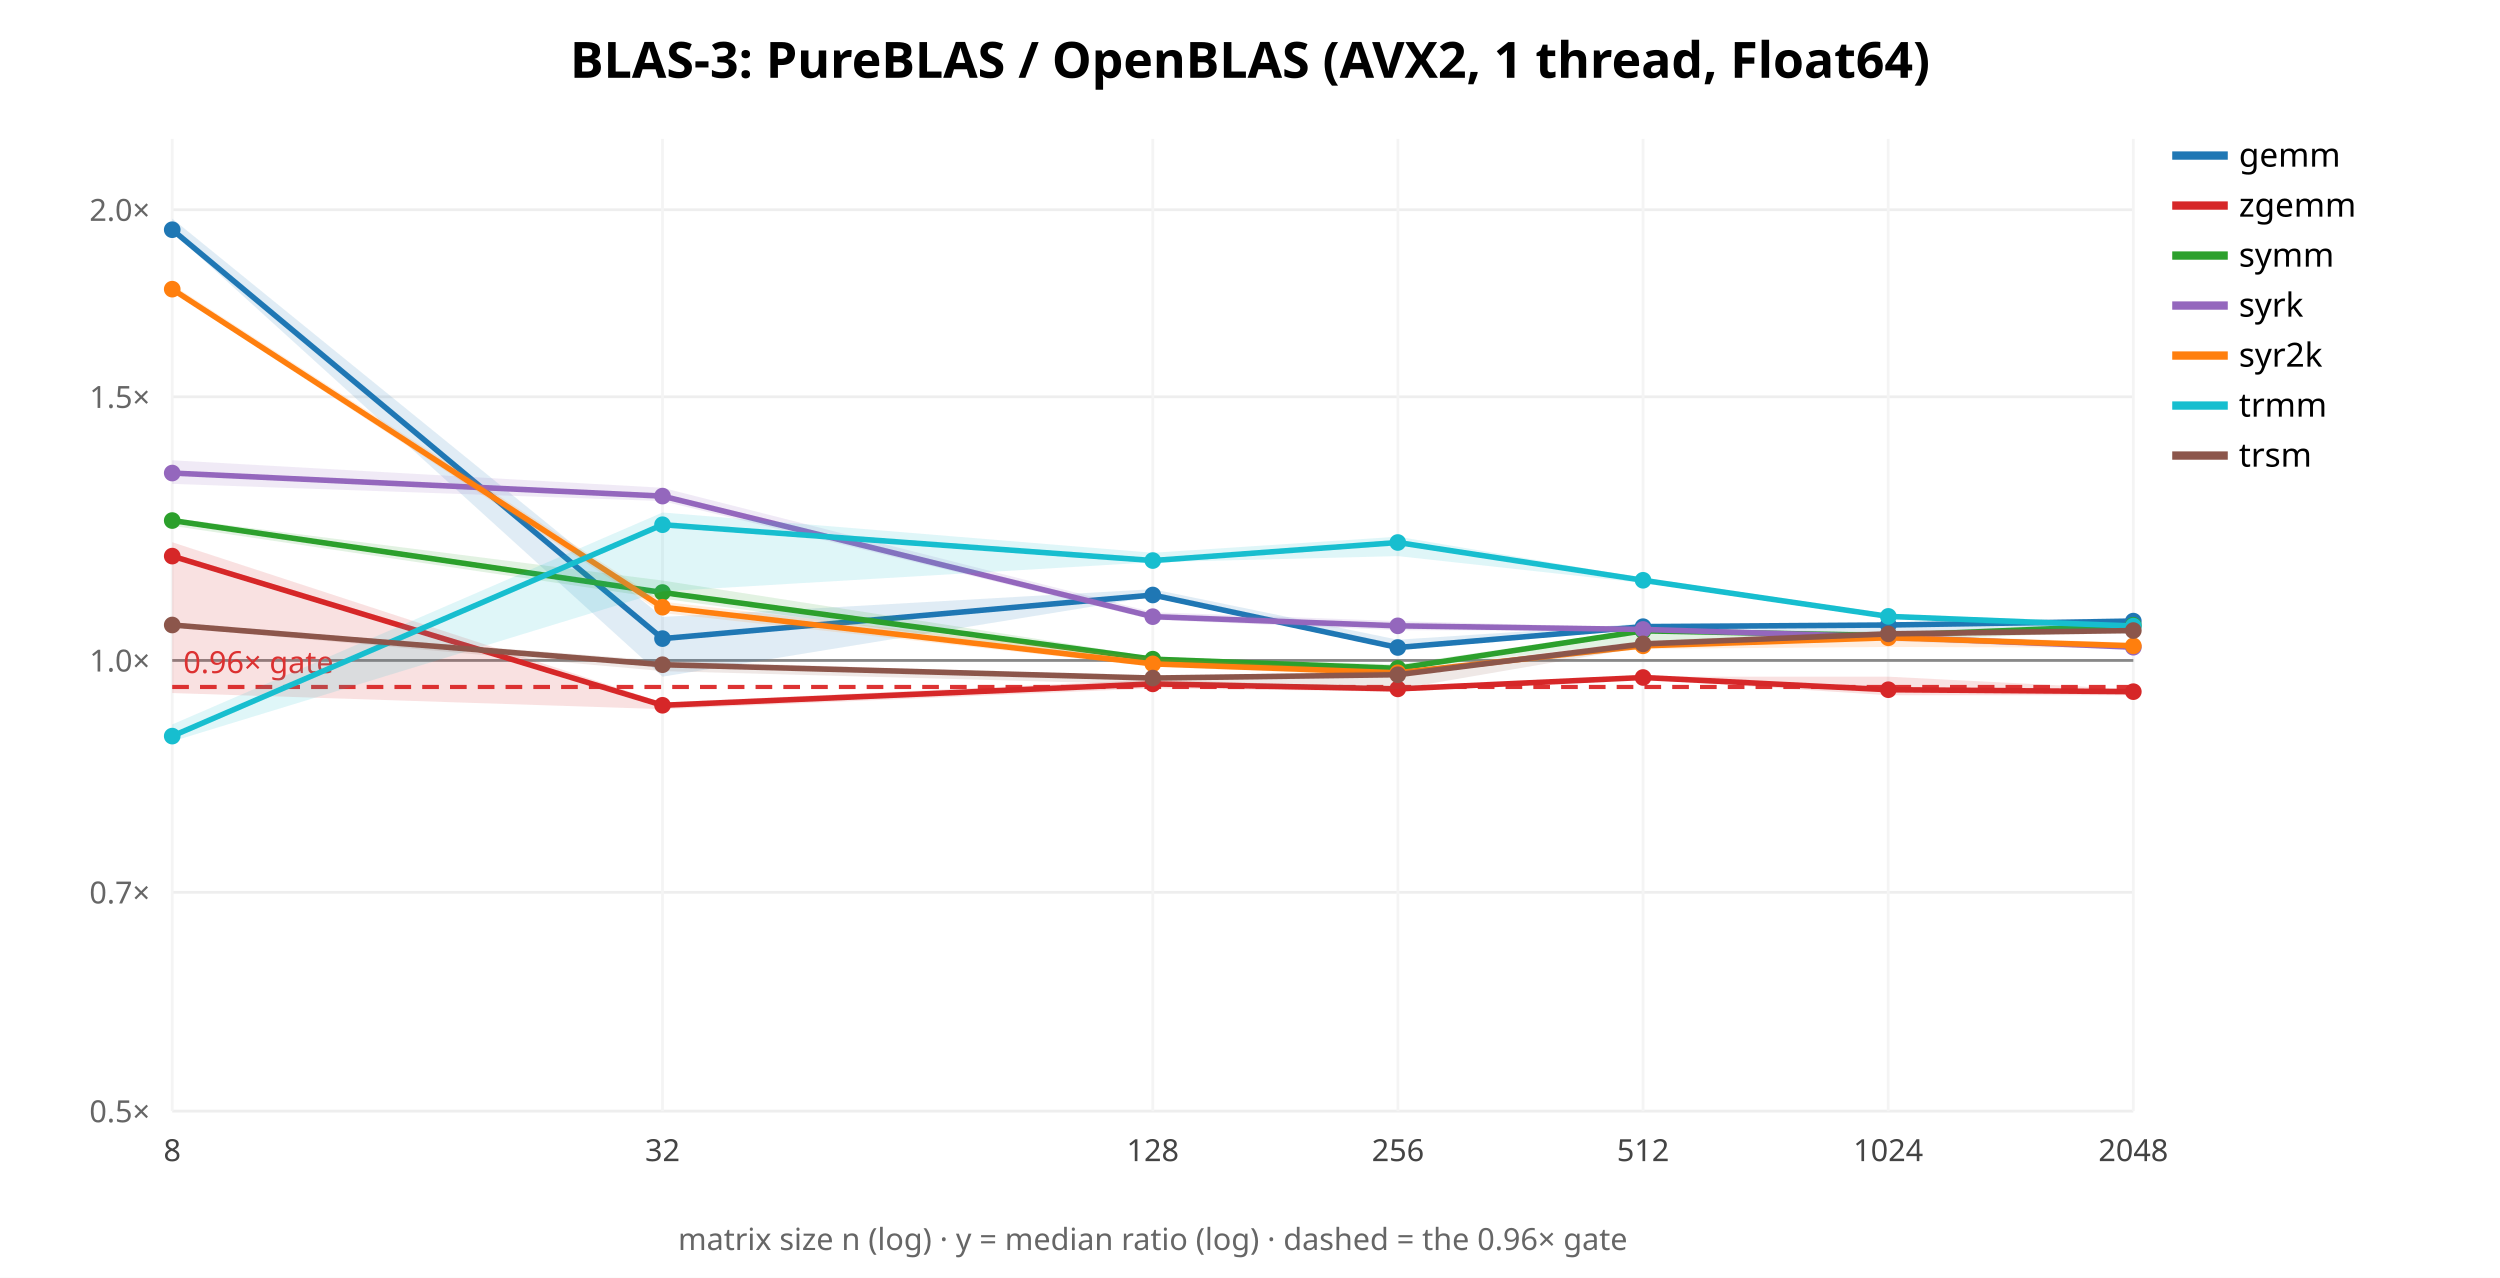
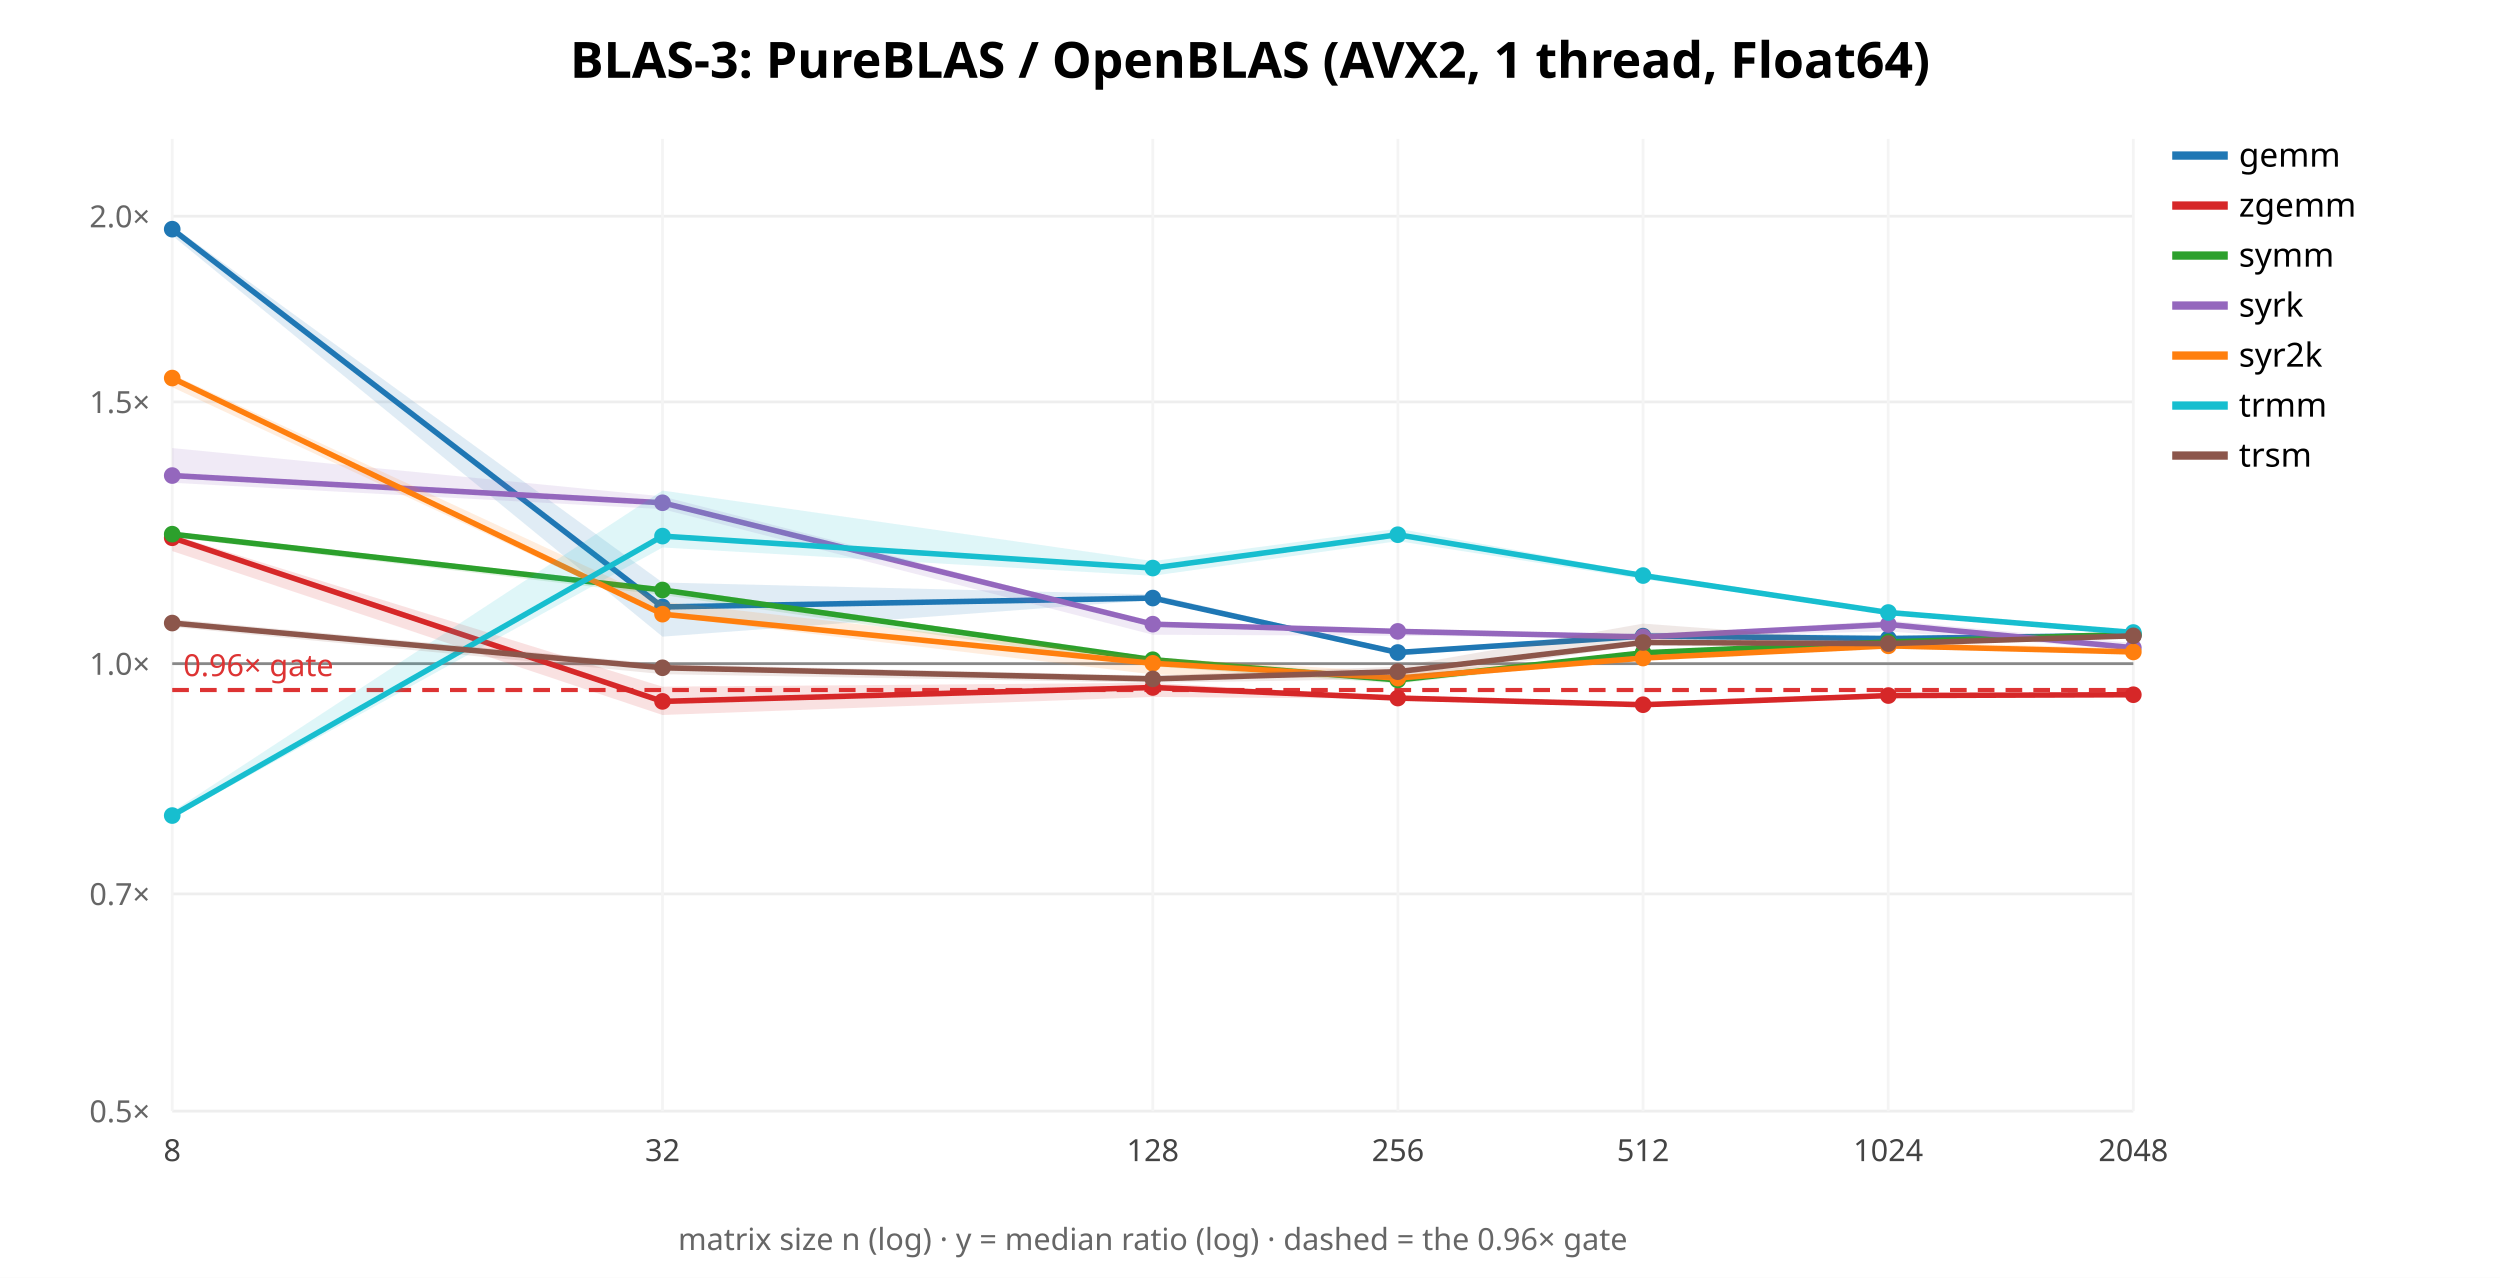
<svg xmlns="http://www.w3.org/2000/svg" width="900" height="460" font-family="sans-serif">
  <rect width="900" height="460" fill="white" />
  <text x="450.0" y="28" text-anchor="middle" font-size="18" font-weight="bold">BLAS-3: PureBLAS / OpenBLAS (AVX2, 1 thread, Float64)</text>
  <line x1="62" y1="400.0" x2="768" y2="400.0" stroke="#eee" />
  <text x="54" y="404.0" text-anchor="end" font-size="11" fill="#666">0.5×</text>
-   <line x1="62" y1="321.242" x2="768" y2="321.242" stroke="#eee" />
-   <text x="54" y="325.242" text-anchor="end" font-size="11" fill="#666">0.7×</text>
-   <line x1="62" y1="237.755" x2="768" y2="237.755" stroke="#eee" />
-   <text x="54" y="241.755" text-anchor="end" font-size="11" fill="#666">1.0×</text>
-   <line x1="62" y1="142.848" x2="768" y2="142.848" stroke="#eee" />
-   <text x="54" y="146.848" text-anchor="end" font-size="11" fill="#666">1.5×</text>
-   <line x1="62" y1="75.511" x2="768" y2="75.511" stroke="#eee" />
-   <text x="54" y="79.511" text-anchor="end" font-size="11" fill="#666">2.0×</text>
+   <line x1="62" y1="321.807" x2="768" y2="321.807" stroke="#eee" />
+   <text x="54" y="325.807" text-anchor="end" font-size="11" fill="#666">0.7×</text>
+   <line x1="62" y1="238.919" x2="768" y2="238.919" stroke="#eee" />
+   <text x="54" y="242.919" text-anchor="end" font-size="11" fill="#666">1.0×</text>
+   <line x1="62" y1="144.693" x2="768" y2="144.693" stroke="#eee" />
+   <text x="54" y="148.693" text-anchor="end" font-size="11" fill="#666">1.5×</text>
+   <line x1="62" y1="77.839" x2="768" y2="77.839" stroke="#eee" />
+   <text x="54" y="81.839" text-anchor="end" font-size="11" fill="#666">2.0×</text>
  <line x1="62.0" y1="50" x2="62.0" y2="400" stroke="#f4f4f4" />
  <text x="62.0" y="418" text-anchor="middle" font-size="11" fill="#444">8</text>
  <line x1="238.5" y1="50" x2="238.5" y2="400" stroke="#f4f4f4" />
  <text x="238.5" y="418" text-anchor="middle" font-size="11" fill="#444">32</text>
  <line x1="415.0" y1="50" x2="415.0" y2="400" stroke="#f4f4f4" />
  <text x="415.0" y="418" text-anchor="middle" font-size="11" fill="#444">128</text>
  <line x1="503.25" y1="50" x2="503.25" y2="400" stroke="#f4f4f4" />
  <text x="503.25" y="418" text-anchor="middle" font-size="11" fill="#444">256</text>
  <line x1="591.5" y1="50" x2="591.5" y2="400" stroke="#f4f4f4" />
  <text x="591.5" y="418" text-anchor="middle" font-size="11" fill="#444">512</text>
  <line x1="679.75" y1="50" x2="679.75" y2="400" stroke="#f4f4f4" />
  <text x="679.75" y="418" text-anchor="middle" font-size="11" fill="#444">1024</text>
  <line x1="768.0" y1="50" x2="768.0" y2="400" stroke="#f4f4f4" />
  <text x="768.0" y="418" text-anchor="middle" font-size="11" fill="#444">2048</text>
-   <line x1="62" y1="237.755" x2="768" y2="237.755" stroke="#888" />
-   <line x1="62" y1="247.31" x2="768" y2="247.31" stroke="#d33" stroke-width="1.5" stroke-dasharray="6 4" />
-   <text x="66" y="242.31" font-size="11" fill="#d33">0.96× gate</text>
-   <polygon points="62.0,78.7 238.5,222.1 415.0,212.1 503.2,230.3 591.5,224.5 679.8,224.6 768.0,222.5 768.0,226.5 679.8,228.4 591.5,226.6 503.2,233.8 415.0,214.8 238.5,243.6 62.0,83.4" fill="#1f77b4" opacity="0.14" stroke="none" />
-   <polyline points="62.0,82.7 238.5,229.9 415.0,214.2 503.2,233.1 591.5,225.6 679.8,225.0 768.0,223.6" fill="none" stroke="#1f77b4" stroke-width="2" />
-   <circle cx="62.0" cy="82.7" r="3" fill="#1f77b4" />
-   <circle cx="238.5" cy="229.9" r="3" fill="#1f77b4" />
-   <circle cx="415.0" cy="214.2" r="3" fill="#1f77b4" />
-   <circle cx="503.2" cy="233.1" r="3" fill="#1f77b4" />
-   <circle cx="591.5" cy="225.6" r="3" fill="#1f77b4" />
-   <circle cx="679.8" cy="225.0" r="3" fill="#1f77b4" />
-   <circle cx="768.0" cy="223.6" r="3" fill="#1f77b4" />
+   <line x1="62" y1="238.919" x2="768" y2="238.919" stroke="#888" />
+   <line x1="62" y1="248.406" x2="768" y2="248.406" stroke="#d33" stroke-width="1.5" stroke-dasharray="6 4" />
+   <text x="66" y="243.406" font-size="11" fill="#d33">0.96× gate</text>
+   <polygon points="62.0,81.3 238.5,209.7 415.0,214.0 503.2,234.1 591.5,227.7 679.8,228.7 768.0,228.2 768.0,229.4 679.8,230.3 591.5,229.7 503.2,236.0 415.0,216.0 238.5,229.2 62.0,84.8" fill="#1f77b4" opacity="0.14" stroke="none" />
+   <polyline points="62.0,82.5 238.5,218.5 415.0,215.3 503.2,234.9 591.5,229.0 679.8,229.9 768.0,228.7" fill="none" stroke="#1f77b4" stroke-width="2" />
+   <circle cx="62.0" cy="82.5" r="3" fill="#1f77b4" />
+   <circle cx="238.5" cy="218.5" r="3" fill="#1f77b4" />
+   <circle cx="415.0" cy="215.3" r="3" fill="#1f77b4" />
+   <circle cx="503.2" cy="234.9" r="3" fill="#1f77b4" />
+   <circle cx="591.5" cy="229.0" r="3" fill="#1f77b4" />
+   <circle cx="679.8" cy="229.9" r="3" fill="#1f77b4" />
+   <circle cx="768.0" cy="228.7" r="3" fill="#1f77b4" />
  <line x1="782" y1="56" x2="802" y2="56" stroke="#1f77b4" stroke-width="3" />
  <text x="806" y="60" font-size="12">gemm</text>
-   <polygon points="62.0,195.2 238.5,252.9 415.0,244.7 503.2,247.5 591.5,243.6 679.8,243.6 768.0,248.1 768.0,250.3 679.8,250.3 591.5,244.6 503.2,249.0 415.0,247.8 238.5,255.3 62.0,249.5" fill="#d62728" opacity="0.14" stroke="none" />
-   <polyline points="62.0,200.2 238.5,253.9 415.0,246.2 503.2,248.0 591.5,243.9 679.8,248.3 768.0,249.0" fill="none" stroke="#d62728" stroke-width="2" />
-   <circle cx="62.0" cy="200.2" r="3" fill="#d62728" />
-   <circle cx="238.5" cy="253.9" r="3" fill="#d62728" />
-   <circle cx="415.0" cy="246.2" r="3" fill="#d62728" />
-   <circle cx="503.2" cy="248.0" r="3" fill="#d62728" />
-   <circle cx="591.5" cy="243.9" r="3" fill="#d62728" />
-   <circle cx="679.8" cy="248.3" r="3" fill="#d62728" />
-   <circle cx="768.0" cy="249.0" r="3" fill="#d62728" />
+   <polygon points="62.0,192.5 238.5,247.2 415.0,245.8 503.2,251.0 591.5,253.1 679.8,250.0 768.0,249.2 768.0,251.0 679.8,251.0 591.5,254.2 503.2,251.6 415.0,250.9 238.5,257.4 62.0,198.4" fill="#d62728" opacity="0.14" stroke="none" />
+   <polyline points="62.0,193.6 238.5,252.5 415.0,247.5 503.2,251.3 591.5,253.7 679.8,250.4 768.0,250.1" fill="none" stroke="#d62728" stroke-width="2" />
+   <circle cx="62.0" cy="193.6" r="3" fill="#d62728" />
+   <circle cx="238.5" cy="252.5" r="3" fill="#d62728" />
+   <circle cx="415.0" cy="247.5" r="3" fill="#d62728" />
+   <circle cx="503.2" cy="251.3" r="3" fill="#d62728" />
+   <circle cx="591.5" cy="253.7" r="3" fill="#d62728" />
+   <circle cx="679.8" cy="250.4" r="3" fill="#d62728" />
+   <circle cx="768.0" cy="250.1" r="3" fill="#d62728" />
  <line x1="782" y1="74" x2="802" y2="74" stroke="#d62728" stroke-width="3" />
  <text x="806" y="78" font-size="12">zgemm</text>
-   <polygon points="62.0,186.5 238.5,209.0 415.0,236.5 503.2,239.2 591.5,226.3 679.8,227.5 768.0,224.3 768.0,227.1 679.8,230.7 591.5,230.9 503.2,241.1 415.0,239.5 238.5,215.5 62.0,189.3" fill="#2ca02c" opacity="0.14" stroke="none" />
-   <polyline points="62.0,187.4 238.5,213.3 415.0,237.3 503.2,240.6 591.5,227.1 679.8,228.8 768.0,225.1" fill="none" stroke="#2ca02c" stroke-width="2" />
-   <circle cx="62.0" cy="187.4" r="3" fill="#2ca02c" />
-   <circle cx="238.5" cy="213.3" r="3" fill="#2ca02c" />
-   <circle cx="415.0" cy="237.3" r="3" fill="#2ca02c" />
-   <circle cx="503.2" cy="240.6" r="3" fill="#2ca02c" />
-   <circle cx="591.5" cy="227.1" r="3" fill="#2ca02c" />
-   <circle cx="679.8" cy="228.8" r="3" fill="#2ca02c" />
-   <circle cx="768.0" cy="225.1" r="3" fill="#2ca02c" />
+   <polygon points="62.0,191.4 238.5,211.4 415.0,236.5 503.2,243.4 591.5,234.6 679.8,230.6 768.0,228.1 768.0,228.9 679.8,232.2 591.5,236.3 503.2,246.1 415.0,239.9 238.5,214.2 62.0,193.4" fill="#2ca02c" opacity="0.14" stroke="none" />
+   <polyline points="62.0,192.3 238.5,212.4 415.0,237.5 503.2,244.8 591.5,235.0 679.8,231.1 768.0,228.3" fill="none" stroke="#2ca02c" stroke-width="2" />
+   <circle cx="62.0" cy="192.3" r="3" fill="#2ca02c" />
+   <circle cx="238.5" cy="212.4" r="3" fill="#2ca02c" />
+   <circle cx="415.0" cy="237.5" r="3" fill="#2ca02c" />
+   <circle cx="503.2" cy="244.8" r="3" fill="#2ca02c" />
+   <circle cx="591.5" cy="235.0" r="3" fill="#2ca02c" />
+   <circle cx="679.8" cy="231.1" r="3" fill="#2ca02c" />
+   <circle cx="768.0" cy="228.3" r="3" fill="#2ca02c" />
  <line x1="782" y1="92" x2="802" y2="92" stroke="#2ca02c" stroke-width="3" />
  <text x="806" y="96" font-size="12">symm</text>
-   <polygon points="62.0,165.7 238.5,175.6 415.0,220.4 503.2,223.6 591.5,226.0 679.8,227.9 768.0,232.1 768.0,233.8 679.8,230.8 591.5,227.1 503.2,226.9 415.0,223.1 238.5,180.4 62.0,174.2" fill="#9467bd" opacity="0.14" stroke="none" />
-   <polyline points="62.0,170.3 238.5,178.6 415.0,222.0 503.2,225.3 591.5,226.6 679.8,229.3 768.0,233.0" fill="none" stroke="#9467bd" stroke-width="2" />
-   <circle cx="62.0" cy="170.3" r="3" fill="#9467bd" />
-   <circle cx="238.5" cy="178.6" r="3" fill="#9467bd" />
-   <circle cx="415.0" cy="222.0" r="3" fill="#9467bd" />
-   <circle cx="503.2" cy="225.3" r="3" fill="#9467bd" />
-   <circle cx="591.5" cy="226.6" r="3" fill="#9467bd" />
-   <circle cx="679.8" cy="229.3" r="3" fill="#9467bd" />
-   <circle cx="768.0" cy="233.0" r="3" fill="#9467bd" />
+   <polygon points="62.0,161.3 238.5,178.7 415.0,224.2 503.2,227.1 591.5,228.8 679.8,223.4 768.0,231.5 768.0,234.0 679.8,227.3 591.5,229.5 503.2,228.9 415.0,228.5 238.5,183.3 62.0,173.8" fill="#9467bd" opacity="0.14" stroke="none" />
+   <polyline points="62.0,171.2 238.5,181.0 415.0,224.7 503.2,227.3 591.5,229.3 679.8,224.8 768.0,233.2" fill="none" stroke="#9467bd" stroke-width="2" />
+   <circle cx="62.0" cy="171.2" r="3" fill="#9467bd" />
+   <circle cx="238.5" cy="181.0" r="3" fill="#9467bd" />
+   <circle cx="415.0" cy="224.7" r="3" fill="#9467bd" />
+   <circle cx="503.2" cy="227.3" r="3" fill="#9467bd" />
+   <circle cx="591.5" cy="229.3" r="3" fill="#9467bd" />
+   <circle cx="679.8" cy="224.8" r="3" fill="#9467bd" />
+   <circle cx="768.0" cy="233.2" r="3" fill="#9467bd" />
  <line x1="782" y1="110" x2="802" y2="110" stroke="#9467bd" stroke-width="3" />
  <text x="806" y="114" font-size="12">syrk</text>
-   <polygon points="62.0,102.5 238.5,216.6 415.0,237.0 503.2,241.5 591.5,231.9 679.8,228.3 768.0,231.4 768.0,233.2 679.8,232.9 591.5,233.6 503.2,243.4 415.0,240.0 238.5,220.7 62.0,105.1" fill="#ff7f0e" opacity="0.14" stroke="none" />
-   <polyline points="62.0,104.1 238.5,218.6 415.0,239.0 503.2,242.2 591.5,232.5 679.8,229.6 768.0,232.5" fill="none" stroke="#ff7f0e" stroke-width="2" />
-   <circle cx="62.0" cy="104.1" r="3" fill="#ff7f0e" />
-   <circle cx="238.5" cy="218.6" r="3" fill="#ff7f0e" />
-   <circle cx="415.0" cy="239.0" r="3" fill="#ff7f0e" />
-   <circle cx="503.2" cy="242.2" r="3" fill="#ff7f0e" />
-   <circle cx="591.5" cy="232.5" r="3" fill="#ff7f0e" />
-   <circle cx="679.8" cy="229.6" r="3" fill="#ff7f0e" />
-   <circle cx="768.0" cy="232.5" r="3" fill="#ff7f0e" />
+   <polygon points="62.0,134.8 238.5,216.6 415.0,236.9 503.2,241.9 591.5,236.0 679.8,231.2 768.0,233.3 768.0,235.4 679.8,233.6 591.5,237.3 503.2,244.7 415.0,242.8 238.5,221.8 62.0,139.4" fill="#ff7f0e" opacity="0.14" stroke="none" />
+   <polyline points="62.0,136.1 238.5,221.1 415.0,238.8 503.2,244.1 591.5,236.9 679.8,232.5 768.0,234.7" fill="none" stroke="#ff7f0e" stroke-width="2" />
+   <circle cx="62.0" cy="136.1" r="3" fill="#ff7f0e" />
+   <circle cx="238.5" cy="221.1" r="3" fill="#ff7f0e" />
+   <circle cx="415.0" cy="238.8" r="3" fill="#ff7f0e" />
+   <circle cx="503.2" cy="244.1" r="3" fill="#ff7f0e" />
+   <circle cx="591.5" cy="236.9" r="3" fill="#ff7f0e" />
+   <circle cx="679.8" cy="232.5" r="3" fill="#ff7f0e" />
+   <circle cx="768.0" cy="234.7" r="3" fill="#ff7f0e" />
  <line x1="782" y1="128" x2="802" y2="128" stroke="#ff7f0e" stroke-width="3" />
  <text x="806" y="132" font-size="12">syr2k</text>
-   <polygon points="62.0,260.8 238.5,184.5 415.0,199.0 503.2,193.2 591.5,208.1 679.8,221.1 768.0,224.2 768.0,228.3 679.8,222.2 591.5,209.9 503.2,200.2 415.0,202.4 238.5,212.9 62.0,266.9" fill="#17becf" opacity="0.14" stroke="none" />
-   <polyline points="62.0,265.0 238.5,188.9 415.0,201.8 503.2,195.3 591.5,208.9 679.8,221.9 768.0,225.4" fill="none" stroke="#17becf" stroke-width="2" />
-   <circle cx="62.0" cy="265.0" r="3" fill="#17becf" />
-   <circle cx="238.5" cy="188.9" r="3" fill="#17becf" />
-   <circle cx="415.0" cy="201.8" r="3" fill="#17becf" />
-   <circle cx="503.2" cy="195.3" r="3" fill="#17becf" />
-   <circle cx="591.5" cy="208.9" r="3" fill="#17becf" />
-   <circle cx="679.8" cy="221.9" r="3" fill="#17becf" />
-   <circle cx="768.0" cy="225.4" r="3" fill="#17becf" />
+   <polygon points="62.0,292.2 238.5,176.6 415.0,202.0 503.2,190.3 591.5,206.4 679.8,219.9 768.0,227.4 768.0,228.5 679.8,220.9 591.5,208.5 503.2,194.8 415.0,207.3 238.5,197.1 62.0,294.5" fill="#17becf" opacity="0.14" stroke="none" />
+   <polyline points="62.0,293.6 238.5,193.0 415.0,204.5 503.2,192.5 591.5,207.2 679.8,220.5 768.0,227.7" fill="none" stroke="#17becf" stroke-width="2" />
+   <circle cx="62.0" cy="293.6" r="3" fill="#17becf" />
+   <circle cx="238.5" cy="193.0" r="3" fill="#17becf" />
+   <circle cx="415.0" cy="204.5" r="3" fill="#17becf" />
+   <circle cx="503.2" cy="192.5" r="3" fill="#17becf" />
+   <circle cx="591.5" cy="207.2" r="3" fill="#17becf" />
+   <circle cx="679.8" cy="220.5" r="3" fill="#17becf" />
+   <circle cx="768.0" cy="227.7" r="3" fill="#17becf" />
  <line x1="782" y1="146" x2="802" y2="146" stroke="#17becf" stroke-width="3" />
  <text x="806" y="150" font-size="12">trmm</text>
-   <polygon points="62.0,224.4 238.5,237.9 415.0,243.5 503.2,241.4 591.5,230.8 679.8,227.0 768.0,226.1 768.0,227.6 679.8,229.1 591.5,232.9 503.2,248.1 415.0,246.4 238.5,241.6 62.0,225.8" fill="#8c564b" opacity="0.14" stroke="none" />
-   <polyline points="62.0,225.0 238.5,239.3 415.0,244.1 503.2,242.9 591.5,231.8 679.8,228.2 768.0,227.0" fill="none" stroke="#8c564b" stroke-width="2" />
-   <circle cx="62.0" cy="225.0" r="3" fill="#8c564b" />
-   <circle cx="238.5" cy="239.3" r="3" fill="#8c564b" />
-   <circle cx="415.0" cy="244.1" r="3" fill="#8c564b" />
-   <circle cx="503.2" cy="242.9" r="3" fill="#8c564b" />
-   <circle cx="591.5" cy="231.8" r="3" fill="#8c564b" />
-   <circle cx="679.8" cy="228.2" r="3" fill="#8c564b" />
-   <circle cx="768.0" cy="227.0" r="3" fill="#8c564b" />
+   <polygon points="62.0,222.9 238.5,239.1 415.0,243.2 503.2,240.0 591.5,224.5 679.8,231.0 768.0,228.3 768.0,229.2 679.8,232.1 591.5,232.2 503.2,244.4 415.0,245.8 238.5,242.7 62.0,225.7" fill="#8c564b" opacity="0.14" stroke="none" />
+   <polyline points="62.0,224.3 238.5,240.4 415.0,244.4 503.2,241.8 591.5,231.3 679.8,231.7 768.0,228.9" fill="none" stroke="#8c564b" stroke-width="2" />
+   <circle cx="62.0" cy="224.3" r="3" fill="#8c564b" />
+   <circle cx="238.5" cy="240.4" r="3" fill="#8c564b" />
+   <circle cx="415.0" cy="244.4" r="3" fill="#8c564b" />
+   <circle cx="503.2" cy="241.8" r="3" fill="#8c564b" />
+   <circle cx="591.5" cy="231.3" r="3" fill="#8c564b" />
+   <circle cx="679.8" cy="231.7" r="3" fill="#8c564b" />
+   <circle cx="768.0" cy="228.9" r="3" fill="#8c564b" />
  <line x1="782" y1="164" x2="802" y2="164" stroke="#8c564b" stroke-width="3" />
  <text x="806" y="168" font-size="12">trsm</text>
  <text x="415.0" y="450" text-anchor="middle" font-size="11" fill="#666">matrix size n (log) · y = median ratio (log) · dashed = the 0.96× gate</text>
</svg>
